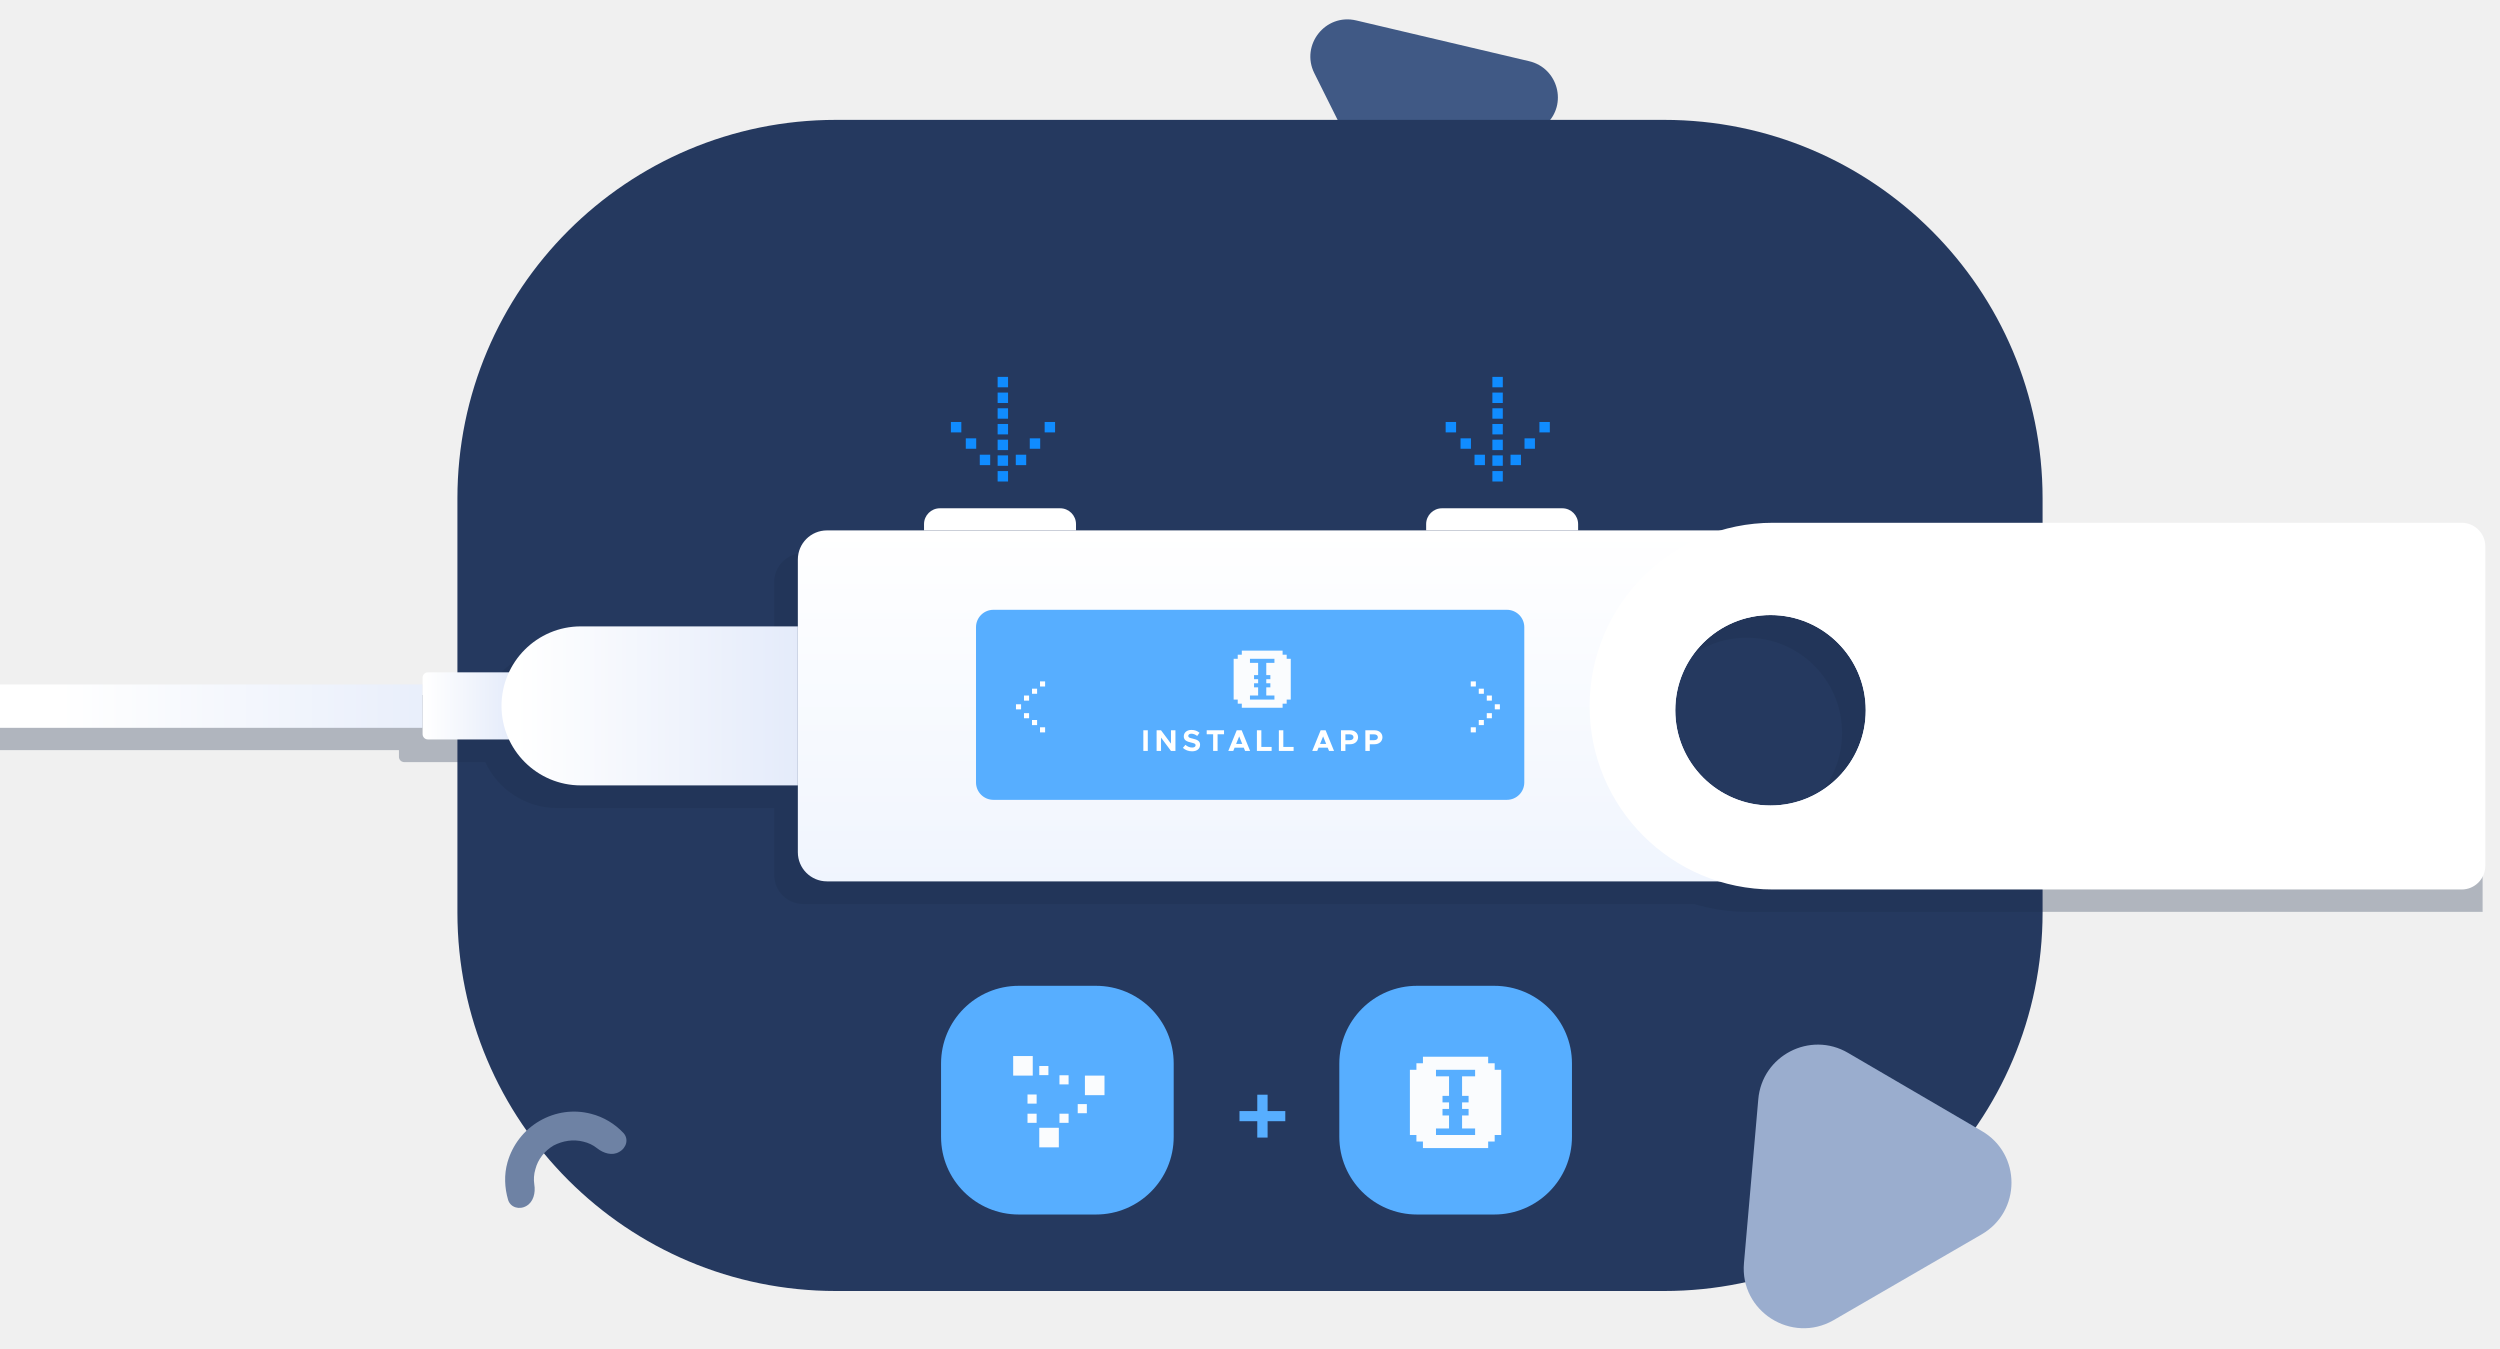
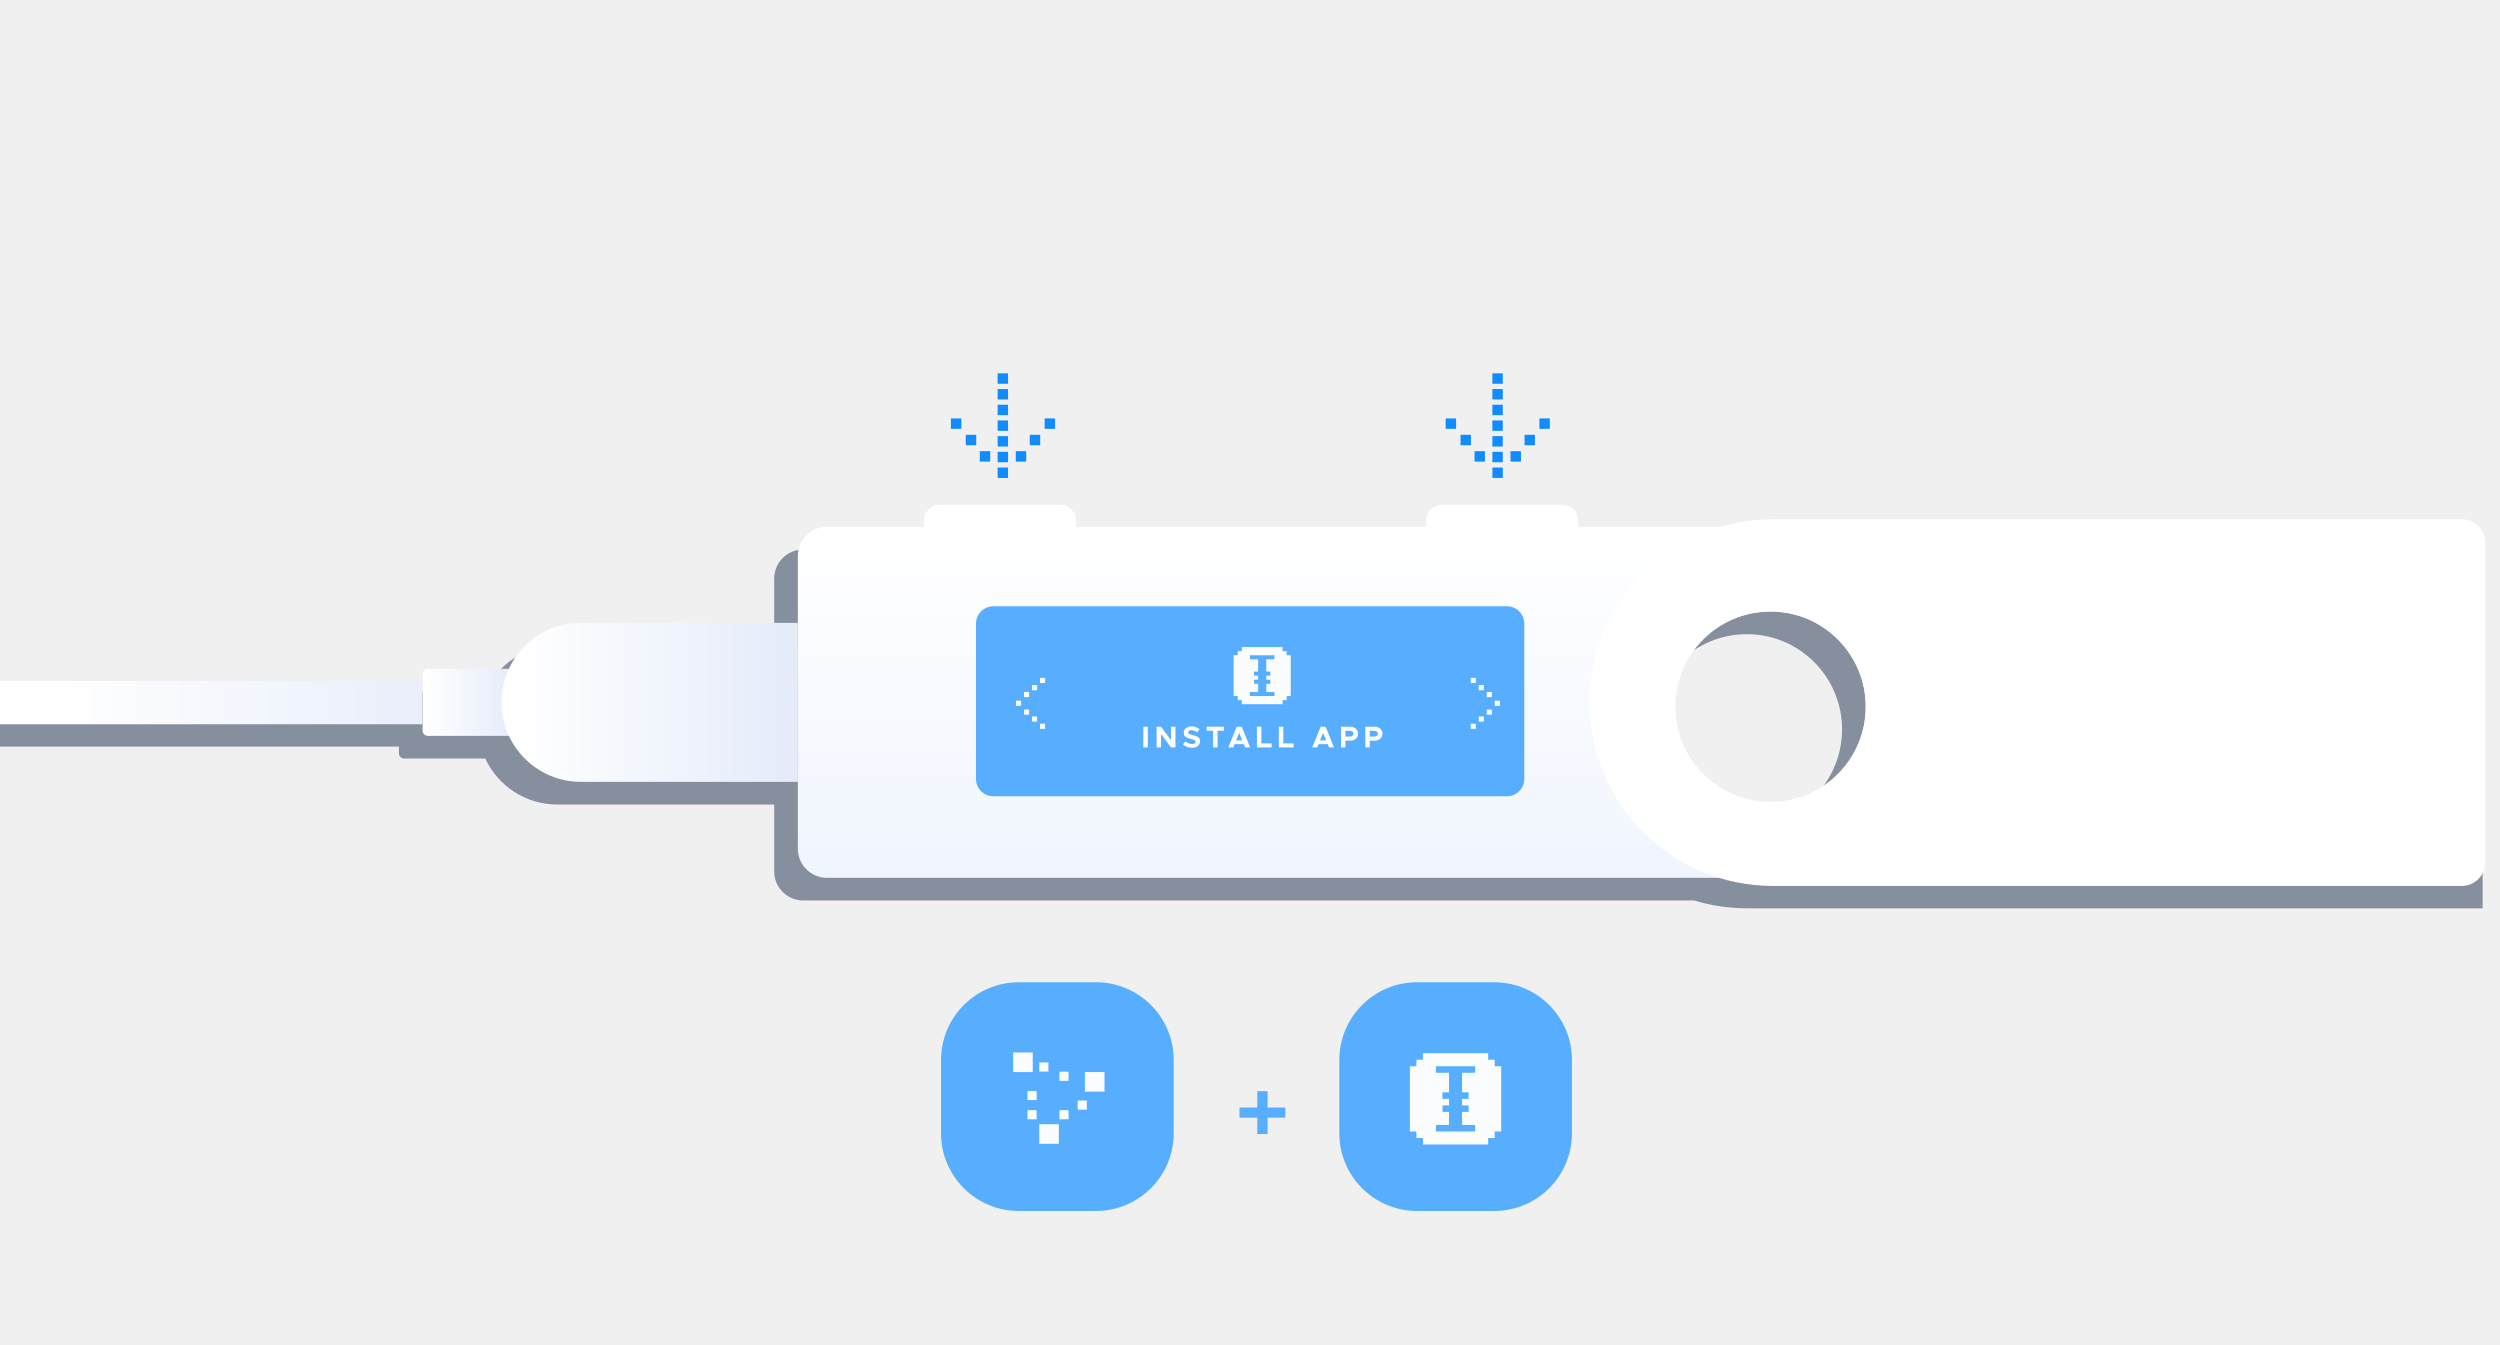
- <svg xmlns="http://www.w3.org/2000/svg" width="634" height="342" viewBox="0 0 634 342" fill="none">
+ <svg xmlns="http://www.w3.org/2000/svg" width="634" height="341" viewBox="0 0 634 341" fill="none">
  <g clip-path="url(#clip0)">
-     <path d="M387.79 15.519C395.114 17.238 397.611 26.431 392.072 31.56L365.536 56.165C360.915 60.425 353.52 59.122 350.719 53.47L333.309 18.554C329.771 11.45 336.077 3.329 343.935 5.181L387.79 15.519Z" fill="#405985" />
-     <rect x="116" y="30.399" width="402" height="297" rx="96" fill="#25395F" />
-     <path d="M133.514 305.818C131.746 306.877 129.452 306.246 128.852 304.283C127.959 301.226 127.8 297.9 128.708 294.727C129.957 290.364 132.83 286.592 136.826 284.277C140.822 281.962 145.481 281.3 149.896 282.461C153.121 283.282 155.932 285.02 158.082 287.3C159.515 288.82 158.884 291.113 157.03 292.123C155.262 293.182 153.018 292.465 151.434 291.204C150.407 290.381 149.23 289.817 147.903 289.513C145.385 288.869 142.714 289.292 140.399 290.498C138.121 291.84 136.422 293.979 135.778 296.496C135.387 297.772 135.307 299.112 135.5 300.379C135.863 302.552 135.232 304.845 133.514 305.818Z" fill="#6E82A4" />
-     <path d="M502.51 313.057C512.634 307.239 512.634 292.651 502.594 286.833L468.677 267.017C459.059 261.367 446.825 267.691 445.897 278.822L442.269 320.309C441.172 332.536 454.334 340.884 464.965 334.813L502.51 313.057Z" fill="#9AADCE" />
-     <path opacity="0.3" fill-rule="evenodd" clip-rule="evenodd" d="M629.592 138.273L443.139 138.274C438.45 138.274 433.924 138.968 429.656 140.259H394.213V138.672C394.213 136.45 392.411 134.648 390.189 134.648H359.694C357.472 134.648 355.67 136.45 355.67 138.672V140.259H266.876V138.672C266.876 136.45 265.074 134.648 262.852 134.648H232.357C230.135 134.648 228.333 136.45 228.333 138.672V140.259H203.711C199.637 140.259 196.334 143.562 196.334 147.635V164.599H141.298C133.224 164.599 126.261 169.379 123.058 176.256C123.025 176.254 122.992 176.252 122.958 176.252H102.513C101.772 176.252 101.172 176.853 101.172 177.594L101.172 179.291H-4.35V190.231H101.172L101.172 191.93C101.172 192.67 101.772 193.271 102.513 193.271H122.958C122.975 193.271 122.992 193.271 123.008 193.27C123.025 193.269 123.042 193.268 123.058 193.267C126.261 200.144 133.224 204.924 141.298 204.924H196.334V221.887C196.334 225.961 199.637 229.264 203.711 229.264H429.659C433.925 230.554 438.451 231.248 443.139 231.248L629.592 231.248V138.273ZM463.026 199.379C465.63 195.525 467.151 190.878 467.151 185.876C467.151 184.209 466.982 182.581 466.66 181.009C465.862 177.108 464.123 173.549 461.69 170.58C457.261 165.175 450.534 161.726 443.001 161.726C436.332 161.726 430.294 164.429 425.924 168.8C421.554 173.17 418.851 179.207 418.851 185.875C418.851 191.386 420.695 196.464 423.801 200.528C428.214 206.301 435.172 210.026 443.001 210.026C451.336 210.026 458.686 205.803 463.026 199.379Z" fill="#1B2D4B" />
-     <path d="M130.3 171.845C130.3 171.104 129.699 170.504 128.959 170.504H108.513C107.773 170.504 107.172 171.104 107.172 171.845V186.181C107.172 186.922 107.773 187.522 108.513 187.522H128.959C129.699 187.522 130.3 186.922 130.3 186.181V171.845Z" fill="url(#paint0_linear)" />
-     <path d="M202.334 158.851H147.298C136.188 158.851 127.181 167.902 127.181 179.013C127.181 190.124 136.188 199.176 147.298 199.176H202.334V158.851Z" fill="url(#paint1_linear)" />
-     <path d="M-4.35 173.576H107.126V184.576H-4.35V173.576Z" fill="url(#paint2_linear)" />
-     <path d="M361.67 134.511H400.212V132.924C400.212 130.702 398.411 128.9 396.189 128.9H365.693C363.471 128.9 361.67 130.702 361.67 132.924V134.511Z" fill="white" />
-     <path d="M234.333 134.511H272.875V132.924C272.875 130.702 271.074 128.9 268.852 128.9H238.356C236.134 128.9 234.333 130.702 234.333 132.924V134.511Z" fill="white" />
-     <path fill-rule="evenodd" clip-rule="evenodd" d="M209.71 134.511C205.637 134.511 202.334 137.813 202.334 141.887V216.139C202.334 220.213 205.637 223.515 209.71 223.515H488.217C492.291 223.515 495.593 220.213 495.593 216.139V141.887C495.593 137.813 492.291 134.511 488.217 134.511H209.71ZM449.001 204.278C462.339 204.278 473.151 193.465 473.151 180.128C473.151 166.79 462.339 155.978 449.001 155.978C435.663 155.978 424.851 166.79 424.851 180.128C424.851 193.465 435.663 204.278 449.001 204.278Z" fill="url(#paint3_linear)" />
-     <path fill-rule="evenodd" clip-rule="evenodd" d="M449.625 132.575C423.944 132.575 403.125 153.394 403.125 179.075C403.125 204.756 423.944 225.575 449.625 225.575H624.274C627.587 225.575 630.274 222.889 630.274 219.575V138.575C630.274 135.261 627.587 132.575 624.274 132.575H449.625ZM449.001 204.277C462.339 204.277 473.151 193.464 473.151 180.127C473.151 166.789 462.339 155.977 449.001 155.977C435.663 155.977 424.851 166.789 424.851 180.127C424.851 193.464 435.663 204.277 449.001 204.277Z" fill="white" />
-     <rect x="247.515" y="154.645" width="139.046" height="48.194" rx="4.412" fill="#57AEFF" />
-     <rect x="381.11" y="119.467" width="2.642" height="2.642" transform="rotate(90 381.11 119.467)" fill="#108CFF" />
-     <rect x="381.11" y="115.485" width="2.642" height="2.642" transform="rotate(90 381.11 115.485)" fill="#108CFF" />
-     <rect x="381.11" y="111.503" width="2.642" height="2.642" transform="rotate(90 381.11 111.503)" fill="#108CFF" />
-     <rect x="381.11" y="107.521" width="2.642" height="2.642" transform="rotate(90 381.11 107.521)" fill="#108CFF" />
-     <rect x="381.11" y="103.54" width="2.642" height="2.642" transform="rotate(90 381.11 103.54)" fill="#108CFF" />
-     <rect x="381.11" y="99.558" width="2.642" height="2.642" transform="rotate(90 381.11 99.5576)" fill="#108CFF" />
-     <rect x="381.11" y="95.576" width="2.642" height="2.642" transform="rotate(90 381.11 95.5762)" fill="#108CFF" />
-     <rect x="385.713" y="115.315" width="2.642" height="2.642" transform="rotate(90 385.713 115.315)" fill="#108CFF" />
-     <rect width="2.642" height="2.642" transform="matrix(-4.37114e-08 1 1 4.37114e-08 373.941 115.315)" fill="#108CFF" />
-     <rect x="389.261" y="111.164" width="2.642" height="2.642" transform="rotate(90 389.261 111.164)" fill="#108CFF" />
-     <rect width="2.642" height="2.642" transform="matrix(-4.37114e-08 1 1 4.37114e-08 370.393 111.164)" fill="#108CFF" />
-     <rect x="393.035" y="107.014" width="2.642" height="2.642" transform="rotate(90 393.035 107.014)" fill="#108CFF" />
-     <rect width="2.642" height="2.642" transform="matrix(-4.37114e-08 1 1 4.37114e-08 366.619 107.014)" fill="#108CFF" />
-     <rect x="255.641" y="119.467" width="2.642" height="2.642" transform="rotate(90 255.641 119.467)" fill="#108CFF" />
-     <rect x="255.641" y="115.485" width="2.642" height="2.642" transform="rotate(90 255.641 115.485)" fill="#108CFF" />
-     <rect x="255.641" y="111.503" width="2.642" height="2.642" transform="rotate(90 255.641 111.503)" fill="#108CFF" />
-     <rect x="255.641" y="107.521" width="2.642" height="2.642" transform="rotate(90 255.641 107.521)" fill="#108CFF" />
-     <rect x="255.641" y="103.54" width="2.642" height="2.642" transform="rotate(90 255.641 103.54)" fill="#108CFF" />
-     <rect x="255.641" y="99.558" width="2.642" height="2.642" transform="rotate(90 255.641 99.5576)" fill="#108CFF" />
-     <rect x="255.641" y="95.576" width="2.642" height="2.642" transform="rotate(90 255.641 95.5762)" fill="#108CFF" />
-     <rect x="260.244" y="115.315" width="2.642" height="2.642" transform="rotate(90 260.244 115.315)" fill="#108CFF" />
-     <rect width="2.642" height="2.642" transform="matrix(-4.37114e-08 1 1 4.37114e-08 248.472 115.315)" fill="#108CFF" />
-     <rect x="263.793" y="111.164" width="2.642" height="2.642" transform="rotate(90 263.793 111.164)" fill="#108CFF" />
-     <rect width="2.642" height="2.642" transform="matrix(-4.37114e-08 1 1 4.37114e-08 244.924 111.164)" fill="#108CFF" />
-     <rect x="267.566" y="107.014" width="2.642" height="2.642" transform="rotate(90 267.566 107.014)" fill="#108CFF" />
-     <rect width="2.642" height="2.642" transform="matrix(-4.37114e-08 1 1 4.37114e-08 241.15 107.014)" fill="#108CFF" />
-     <rect x="258.944" y="179.896" width="1.293" height="1.293" transform="rotate(-180 258.944 179.896)" fill="white" />
-     <rect x="260.976" y="182.149" width="1.293" height="1.293" transform="rotate(-180 260.976 182.149)" fill="white" />
-     <rect width="1.293" height="1.293" transform="matrix(-1 -8.74228e-08 -8.74228e-08 1 260.976 176.387)" fill="white" />
-     <rect x="263.008" y="183.886" width="1.293" height="1.293" transform="rotate(-180 263.008 183.886)" fill="white" />
-     <rect width="1.293" height="1.293" transform="matrix(-1 -8.74228e-08 -8.74228e-08 1 263.008 174.649)" fill="white" />
-     <rect x="265.039" y="185.733" width="1.293" height="1.293" transform="rotate(-180 265.039 185.733)" fill="white" />
-     <rect width="1.293" height="1.293" transform="matrix(-1 -8.74228e-08 -8.74228e-08 1 265.04 172.802)" fill="white" />
-     <rect width="1.293" height="1.293" transform="matrix(1 -8.74228e-08 -8.74228e-08 -1 379.078 179.896)" fill="white" />
-     <rect width="1.293" height="1.293" transform="matrix(1 -8.74228e-08 -8.74228e-08 -1 377.046 182.149)" fill="white" />
-     <rect x="377.046" y="176.387" width="1.293" height="1.293" fill="white" />
-     <rect width="1.293" height="1.293" transform="matrix(1 -8.74228e-08 -8.74228e-08 -1 375.014 183.886)" fill="white" />
-     <rect x="375.014" y="174.649" width="1.293" height="1.293" fill="white" />
-     <rect width="1.293" height="1.293" transform="matrix(1 -8.74228e-08 -8.74228e-08 -1 372.982 185.733)" fill="white" />
-     <rect x="372.982" y="172.802" width="1.293" height="1.293" fill="white" />
-     <path d="M289.951 190.44H291.08V185.2H289.951V190.44ZM293.316 190.44H294.437V187.053L296.962 190.44H298.091V185.2H296.962V188.587L294.437 185.2H293.316V190.44ZM302.305 190.532C303.587 190.532 304.342 189.868 304.342 188.869C304.342 187.9 303.594 187.565 302.465 187.313C301.657 187.13 301.344 187.008 301.344 186.626C301.344 186.314 301.634 186.062 302.114 186.062C302.618 186.062 303.144 186.268 303.609 186.642L304.197 185.833C303.663 185.375 302.999 185.108 302.145 185.108C301.001 185.108 300.207 185.772 300.207 186.741C300.207 187.755 300.993 188.068 302.099 188.32C302.9 188.503 303.205 188.617 303.205 188.991C303.205 189.319 302.915 189.578 302.351 189.578C301.687 189.578 301.123 189.319 300.627 188.892L299.978 189.662C300.589 190.227 301.397 190.532 302.305 190.532ZM307.651 190.44H308.78V186.214H310.413V185.2H306.019V186.214H307.651V190.44ZM315.759 190.44H317.026L314.89 185.2H313.631L311.495 190.44H312.754L313.089 189.617H315.424L315.759 190.44ZM313.478 188.663L314.257 186.748L315.035 188.663H313.478ZM319.878 189.426V185.2H318.749V190.44H322.487V189.426H319.878ZM325.448 189.426V185.2H324.319V190.44H328.057V189.426H325.448ZM337.046 190.44H338.312L336.176 185.2H334.917L332.781 190.44H334.04L334.376 189.617H336.71L337.046 190.44ZM334.765 188.663L335.543 186.748L336.321 188.663H334.765ZM340.074 190.44H341.195V188.739H342.431C343.568 188.739 344.407 188.007 344.407 186.97C344.407 185.932 343.568 185.2 342.431 185.2H340.074V190.44ZM341.195 187.709V186.23H342.309C342.866 186.23 343.247 186.519 343.247 186.97C343.247 187.42 342.866 187.709 342.309 187.709H341.195ZM346.254 190.44H347.375V188.739H348.611C349.748 188.739 350.587 188.007 350.587 186.97C350.587 185.932 349.748 185.2 348.611 185.2H346.254V190.44ZM347.375 187.709V186.23H348.489C349.046 186.23 349.427 186.519 349.427 186.97C349.427 187.42 349.046 187.709 348.489 187.709H347.375Z" fill="white" />
-     <path fill-rule="evenodd" clip-rule="evenodd" d="M314.922 165.001V166.035H313.887V167.07H312.853V177.415H313.887V178.45H314.922V179.484H325.267V178.45H326.301V177.415H327.336V167.07H326.301V166.035H325.267V165.001H314.922ZM323.197 168.104V167.07H316.99V168.104H319.059V171.208H318.025V172.243H319.059V173.277H318.025V174.312H319.059V176.381H316.99V177.415H323.197V176.381H321.128V174.312H322.163V173.277H321.128V172.243H322.163V171.208H321.128V168.104L323.197 168.104Z" fill="#FAFCFE" />
-     <path d="M314.334 284.337V281.769H318.846V277.617H321.462V281.769H325.95V284.337H321.462V288.489H318.846V284.337H314.334Z" fill="#57AEFF" />
-     <rect x="238.65" y="250.001" width="59" height="58" rx="19.709" fill="#57AEFF" />
-     <rect x="339.65" y="250.001" width="59" height="58" rx="19.709" fill="#57AEFF" />
-     <rect x="256.943" y="267.812" width="4.962" height="4.962" fill="#FAFCFE" />
-     <rect x="275.136" y="272.773" width="4.962" height="4.962" fill="#FAFCFE" />
-     <rect x="263.559" y="286.005" width="4.962" height="4.962" fill="#FAFCFE" />
-     <rect x="260.574" y="282.436" width="2.316" height="2.316" fill="#FAFCFE" />
-     <rect x="260.574" y="277.562" width="2.316" height="2.316" fill="#FAFCFE" />
-     <rect x="263.559" y="270.336" width="2.316" height="2.316" fill="#FAFCFE" />
-     <rect x="268.678" y="272.687" width="2.316" height="2.316" fill="#FAFCFE" />
-     <rect x="268.678" y="282.436" width="2.316" height="2.316" fill="#FAFCFE" />
-     <rect x="273.309" y="279.998" width="2.316" height="2.316" fill="#FAFCFE" />
-     <path fill-rule="evenodd" clip-rule="evenodd" d="M360.858 267.992V269.646H359.204V271.3H357.55V287.839H359.204V289.493H360.858V291.147H377.397V289.493H379.051V287.839H380.705V271.3H379.051V269.646H377.397V267.992H360.858ZM374.089 272.954V271.3H364.166V272.953H367.474V277.915H365.82V279.569H367.474V281.223H365.82V282.877H367.474V286.185H364.166V287.839H374.089V286.185H370.781V282.877H372.435V281.223H370.781V279.569H372.435V277.915H370.781V272.953L374.089 272.954Z" fill="#FAFCFE" />
+     <path opacity="0.5" fill-rule="evenodd" clip-rule="evenodd" d="M629.592 137.374L443.139 137.374C438.45 137.374 433.924 138.068 429.656 139.359H394.213V137.772C394.213 135.55 392.411 133.749 390.189 133.749H359.694C357.472 133.749 355.67 135.55 355.67 137.772V139.359H266.876V137.772C266.876 135.55 265.074 133.749 262.852 133.749H232.357C230.135 133.749 228.333 135.55 228.333 137.772V139.359H203.711C199.637 139.359 196.334 142.662 196.334 146.736V163.699H141.298C133.224 163.699 126.261 168.479 123.058 175.356C123.025 175.354 122.992 175.352 122.958 175.352H102.513C101.772 175.352 101.172 175.953 101.172 176.694L101.172 178.392H-4.35V189.331H101.172L101.172 191.03C101.172 191.771 101.772 192.371 102.513 192.371H122.958C122.975 192.371 122.992 192.371 123.008 192.37C123.025 192.369 123.042 192.369 123.058 192.367C126.261 199.244 133.224 204.024 141.298 204.024H196.334V220.987C196.334 225.061 199.637 228.364 203.711 228.364H429.659C433.925 229.655 438.451 230.349 443.139 230.349L629.592 230.348V137.374ZM463.026 198.479C465.63 194.625 467.151 189.978 467.151 184.977C467.151 183.309 466.982 181.682 466.66 180.109C465.862 176.208 464.123 172.649 461.69 169.68C457.261 164.275 450.534 160.826 443.001 160.826C436.332 160.826 430.294 163.53 425.924 167.9C421.554 172.27 418.851 178.307 418.851 184.976C418.851 190.486 420.695 195.564 423.801 199.628C428.214 205.401 435.172 209.126 443.001 209.126C451.336 209.126 458.686 204.903 463.026 198.479Z" fill="#1B2D4B" />
+     <path d="M130.3 170.945C130.3 170.205 129.699 169.604 128.959 169.604H108.513C107.772 169.604 107.172 170.205 107.172 170.945V185.282C107.172 186.022 107.772 186.623 108.513 186.623H128.959C129.699 186.623 130.3 186.022 130.3 185.282V170.945Z" fill="url(#paint0_linear)" />
+     <path d="M202.334 157.951H147.298C136.188 157.951 127.181 167.003 127.181 178.113V178.113C127.181 189.224 136.188 198.276 147.298 198.276H202.334V157.951Z" fill="url(#paint1_linear)" />
+     <path d="M-4.35 172.677H107.126V183.677H-4.35V172.677Z" fill="url(#paint2_linear)" />
+     <path d="M361.67 133.611H400.212V132.024C400.212 129.802 398.411 128.001 396.189 128.001H365.693C363.471 128.001 361.67 129.802 361.67 132.024V133.611Z" fill="white" />
+     <path d="M234.333 133.611H272.875V132.024C272.875 129.802 271.074 128.001 268.852 128.001H238.356C236.134 128.001 234.333 129.802 234.333 132.024V133.611Z" fill="white" />
+     <path fill-rule="evenodd" clip-rule="evenodd" d="M209.71 133.611C205.637 133.611 202.334 136.913 202.334 140.987V215.239C202.334 219.313 205.637 222.615 209.71 222.615H488.217C492.291 222.615 495.593 219.313 495.593 215.239V140.987C495.593 136.913 492.291 133.611 488.217 133.611H209.71ZM449.001 203.378C462.339 203.378 473.151 192.565 473.151 179.228C473.151 165.89 462.339 155.078 449.001 155.078C435.663 155.078 424.851 165.89 424.851 179.228C424.851 192.565 435.663 203.378 449.001 203.378Z" fill="url(#paint3_linear)" />
+     <path fill-rule="evenodd" clip-rule="evenodd" d="M449.625 131.676C423.944 131.676 403.125 152.495 403.125 178.176C403.125 203.857 423.944 224.676 449.625 224.676H624.274C627.587 224.676 630.274 221.989 630.274 218.676V137.676C630.274 134.362 627.587 131.676 624.274 131.676H449.625ZM449.001 203.377C462.339 203.377 473.151 192.565 473.151 179.227C473.151 165.89 462.339 155.077 449.001 155.077C435.663 155.077 424.851 165.89 424.851 179.227C424.851 192.565 435.663 203.377 449.001 203.377Z" fill="white" />
+     <rect x="247.515" y="153.745" width="139.046" height="48.194" rx="4.412" fill="#57AEFF" />
+     <rect x="381.11" y="118.567" width="2.642" height="2.642" transform="rotate(90 381.11 118.567)" fill="#108CFF" />
+     <rect x="381.11" y="114.586" width="2.642" height="2.642" transform="rotate(90 381.11 114.586)" fill="#108CFF" />
+     <rect x="381.11" y="110.604" width="2.642" height="2.642" transform="rotate(90 381.11 110.604)" fill="#108CFF" />
+     <rect x="381.11" y="106.622" width="2.642" height="2.642" transform="rotate(90 381.11 106.622)" fill="#108CFF" />
+     <rect x="381.11" y="102.64" width="2.642" height="2.642" transform="rotate(90 381.11 102.64)" fill="#108CFF" />
+     <rect x="381.11" y="98.659" width="2.642" height="2.642" transform="rotate(90 381.11 98.6585)" fill="#108CFF" />
+     <rect x="381.11" y="94.677" width="2.642" height="2.642" transform="rotate(90 381.11 94.6768)" fill="#108CFF" />
+     <rect x="385.713" y="114.416" width="2.642" height="2.642" transform="rotate(90 385.713 114.416)" fill="#108CFF" />
+     <rect width="2.642" height="2.642" transform="matrix(-4.37114e-08 1 1 4.37114e-08 373.941 114.416)" fill="#108CFF" />
+     <rect x="389.261" y="110.265" width="2.642" height="2.642" transform="rotate(90 389.261 110.265)" fill="#108CFF" />
+     <rect width="2.642" height="2.642" transform="matrix(-4.37114e-08 1 1 4.37114e-08 370.393 110.265)" fill="#108CFF" />
+     <rect x="393.035" y="106.114" width="2.642" height="2.642" transform="rotate(90 393.035 106.114)" fill="#108CFF" />
+     <rect width="2.642" height="2.642" transform="matrix(-4.37114e-08 1 1 4.37114e-08 366.619 106.114)" fill="#108CFF" />
+     <rect x="255.641" y="118.567" width="2.642" height="2.642" transform="rotate(90 255.641 118.567)" fill="#108CFF" />
+     <rect x="255.641" y="114.586" width="2.642" height="2.642" transform="rotate(90 255.641 114.586)" fill="#108CFF" />
+     <rect x="255.641" y="110.604" width="2.642" height="2.642" transform="rotate(90 255.641 110.604)" fill="#108CFF" />
+     <rect x="255.641" y="106.622" width="2.642" height="2.642" transform="rotate(90 255.641 106.622)" fill="#108CFF" />
+     <rect x="255.641" y="102.64" width="2.642" height="2.642" transform="rotate(90 255.641 102.64)" fill="#108CFF" />
+     <rect x="255.641" y="98.659" width="2.642" height="2.642" transform="rotate(90 255.641 98.6585)" fill="#108CFF" />
+     <rect x="255.641" y="94.677" width="2.642" height="2.642" transform="rotate(90 255.641 94.6768)" fill="#108CFF" />
+     <rect x="260.245" y="114.416" width="2.642" height="2.642" transform="rotate(90 260.245 114.416)" fill="#108CFF" />
+     <rect width="2.642" height="2.642" transform="matrix(-4.37114e-08 1 1 4.37114e-08 248.472 114.416)" fill="#108CFF" />
+     <rect x="263.793" y="110.265" width="2.642" height="2.642" transform="rotate(90 263.793 110.265)" fill="#108CFF" />
+     <rect width="2.642" height="2.642" transform="matrix(-4.37114e-08 1 1 4.37114e-08 244.924 110.265)" fill="#108CFF" />
+     <rect x="267.566" y="106.114" width="2.642" height="2.642" transform="rotate(90 267.566 106.114)" fill="#108CFF" />
+     <rect width="2.642" height="2.642" transform="matrix(-4.37114e-08 1 1 4.37114e-08 241.15 106.114)" fill="#108CFF" />
+     <rect x="258.943" y="178.996" width="1.293" height="1.293" transform="rotate(-180 258.943 178.996)" fill="white" />
+     <rect x="260.975" y="181.25" width="1.293" height="1.293" transform="rotate(-180 260.975 181.25)" fill="white" />
+     <rect width="1.293" height="1.293" transform="matrix(-1 -8.74228e-08 -8.74228e-08 1 260.975 175.487)" fill="white" />
+     <rect x="263.008" y="182.987" width="1.293" height="1.293" transform="rotate(-180 263.008 182.987)" fill="white" />
+     <rect width="1.293" height="1.293" transform="matrix(-1 -8.74228e-08 -8.74228e-08 1 263.008 173.75)" fill="white" />
+     <rect x="265.039" y="184.834" width="1.293" height="1.293" transform="rotate(-180 265.039 184.834)" fill="white" />
+     <rect width="1.293" height="1.293" transform="matrix(-1 -8.74228e-08 -8.74228e-08 1 265.04 171.903)" fill="white" />
+     <rect width="1.293" height="1.293" transform="matrix(1 -8.74228e-08 -8.74228e-08 -1 379.078 178.996)" fill="white" />
+     <rect width="1.293" height="1.293" transform="matrix(1 -8.74228e-08 -8.74228e-08 -1 377.046 181.25)" fill="white" />
+     <rect x="377.046" y="175.487" width="1.293" height="1.293" fill="white" />
+     <rect width="1.293" height="1.293" transform="matrix(1 -8.74228e-08 -8.74228e-08 -1 375.014 182.987)" fill="white" />
+     <rect x="375.014" y="173.75" width="1.293" height="1.293" fill="white" />
+     <rect width="1.293" height="1.293" transform="matrix(1 -8.74228e-08 -8.74228e-08 -1 372.982 184.834)" fill="white" />
+     <rect x="372.982" y="171.903" width="1.293" height="1.293" fill="white" />
+     <path d="M289.951 189.541H291.08V184.3H289.951V189.541ZM293.316 189.541H294.437V186.154L296.962 189.541H298.091V184.3H296.962V187.687L294.437 184.3H293.316V189.541ZM302.305 189.632C303.587 189.632 304.342 188.969 304.342 187.969C304.342 187 303.594 186.665 302.465 186.413C301.657 186.23 301.344 186.108 301.344 185.727C301.344 185.414 301.634 185.162 302.114 185.162C302.618 185.162 303.144 185.368 303.609 185.742L304.197 184.933C303.663 184.475 302.999 184.208 302.145 184.208C301.001 184.208 300.207 184.872 300.207 185.841C300.207 186.855 300.993 187.168 302.099 187.42C302.9 187.603 303.205 187.717 303.205 188.091C303.205 188.419 302.915 188.679 302.351 188.679C301.687 188.679 301.123 188.419 300.627 187.992L299.978 188.763C300.589 189.327 301.397 189.632 302.305 189.632ZM307.651 189.541H308.78V185.315H310.413V184.3H306.019V185.315H307.651V189.541ZM315.759 189.541H317.026L314.89 184.3H313.631L311.495 189.541H312.754L313.089 188.717H315.424L315.759 189.541ZM313.478 187.763L314.257 185.849L315.035 187.763H313.478ZM319.878 188.526V184.3H318.749V189.541H322.487V188.526H319.878ZM325.448 188.526V184.3H324.319V189.541H328.057V188.526H325.448ZM337.046 189.541H338.312L336.176 184.3H334.917L332.781 189.541H334.04L334.376 188.717H336.71L337.046 189.541ZM334.765 187.763L335.543 185.849L336.321 187.763H334.765ZM340.074 189.541H341.195V187.84H342.431C343.568 187.84 344.407 187.107 344.407 186.07C344.407 185.032 343.568 184.3 342.431 184.3H340.074V189.541ZM341.195 186.81V185.33H342.309C342.866 185.33 343.247 185.62 343.247 186.07C343.247 186.52 342.866 186.81 342.309 186.81H341.195ZM346.254 189.541H347.375V187.84H348.611C349.748 187.84 350.587 187.107 350.587 186.07C350.587 185.032 349.748 184.3 348.611 184.3H346.254V189.541ZM347.375 186.81V185.33H348.489C349.046 185.33 349.427 185.62 349.427 186.07C349.427 186.52 349.046 186.81 348.489 186.81H347.375Z" fill="white" />
+     <path fill-rule="evenodd" clip-rule="evenodd" d="M314.922 164.102V165.136H313.887V166.171H312.853V176.516H313.887V177.55H314.922V178.585H325.267V177.55H326.301V176.516H327.336V166.171H326.301V165.136H325.267V164.102H314.922ZM323.197 167.205V166.171H316.99V167.205H319.059V170.309H318.025V171.343H319.059V172.378H318.025V173.412H319.059V175.481H316.99V176.516H323.197V175.481H321.128V173.412H322.163V172.378H321.128V171.343H322.163V170.309H321.128V167.205L323.197 167.205Z" fill="#FAFCFE" />
+     <path d="M314.334 283.438V280.87H318.846V276.718H321.462V280.87H325.95V283.438H321.462V287.59H318.846V283.438H314.334Z" fill="#57AEFF" />
+     <rect x="238.65" y="249.102" width="59" height="58" rx="19.709" fill="#57AEFF" />
+     <rect x="339.65" y="249.102" width="59" height="58" rx="19.709" fill="#57AEFF" />
+     <rect x="256.943" y="266.912" width="4.962" height="4.962" fill="#FAFCFE" />
+     <rect x="275.136" y="271.874" width="4.962" height="4.962" fill="#FAFCFE" />
+     <rect x="263.559" y="285.105" width="4.962" height="4.962" fill="#FAFCFE" />
+     <rect x="260.574" y="281.537" width="2.316" height="2.316" fill="#FAFCFE" />
+     <rect x="260.574" y="276.662" width="2.316" height="2.316" fill="#FAFCFE" />
+     <rect x="263.559" y="269.436" width="2.316" height="2.316" fill="#FAFCFE" />
+     <rect x="268.678" y="271.787" width="2.316" height="2.316" fill="#FAFCFE" />
+     <rect x="268.678" y="281.537" width="2.316" height="2.316" fill="#FAFCFE" />
+     <rect x="273.309" y="279.099" width="2.316" height="2.316" fill="#FAFCFE" />
+     <path fill-rule="evenodd" clip-rule="evenodd" d="M360.858 267.093V268.747H359.204V270.401H357.55V286.94H359.204V288.594H360.858V290.248H377.397V288.594H379.051V286.94H380.705V270.401H379.051V268.747H377.397V267.093H360.858ZM374.089 272.054V270.4H364.166V272.054H367.474V277.016H365.82V278.67H367.474V280.324H365.82V281.978H367.474V285.286H364.166V286.939H374.089V285.286H370.781V281.978H372.435V280.324H370.781V278.67H372.435V277.016H370.781V272.054L374.089 272.054Z" fill="#FAFCFE" />
  </g>
  <defs>
-     <linearGradient id="paint0_linear" x1="108.003" y1="177.842" x2="130.051" y2="177.842" gradientUnits="userSpaceOnUse">
+     <linearGradient id="paint0_linear" x1="108.003" y1="176.942" x2="130.051" y2="176.942" gradientUnits="userSpaceOnUse">
      <stop stop-color="white" />
      <stop offset="1" stop-color="#E4EBFA" />
    </linearGradient>
-     <linearGradient id="paint1_linear" x1="130.799" y1="181.579" x2="202.922" y2="181.579" gradientUnits="userSpaceOnUse">
+     <linearGradient id="paint1_linear" x1="130.799" y1="180.679" x2="202.922" y2="180.679" gradientUnits="userSpaceOnUse">
      <stop stop-color="white" />
      <stop offset="1" stop-color="#E4EBFA" />
    </linearGradient>
-     <linearGradient id="paint2_linear" x1="14.888" y1="173.576" x2="126.605" y2="173.576" gradientUnits="userSpaceOnUse">
+     <linearGradient id="paint2_linear" x1="14.888" y1="172.677" x2="126.605" y2="172.677" gradientUnits="userSpaceOnUse">
      <stop stop-color="white" />
      <stop offset="1" stop-color="#E4EBFA" />
    </linearGradient>
-     <linearGradient id="paint3_linear" x1="348.964" y1="134.511" x2="348.964" y2="224.324" gradientUnits="userSpaceOnUse">
+     <linearGradient id="paint3_linear" x1="348.964" y1="133.611" x2="348.964" y2="223.424" gradientUnits="userSpaceOnUse">
      <stop stop-color="white" />
      <stop offset="1" stop-color="#F0F5FE" />
    </linearGradient>
    <clipPath id="clip0">
-       <rect width="634" height="341" fill="white" transform="translate(0 0.899414)" />
+       <rect width="634" height="341" fill="white" />
    </clipPath>
  </defs>
</svg>
